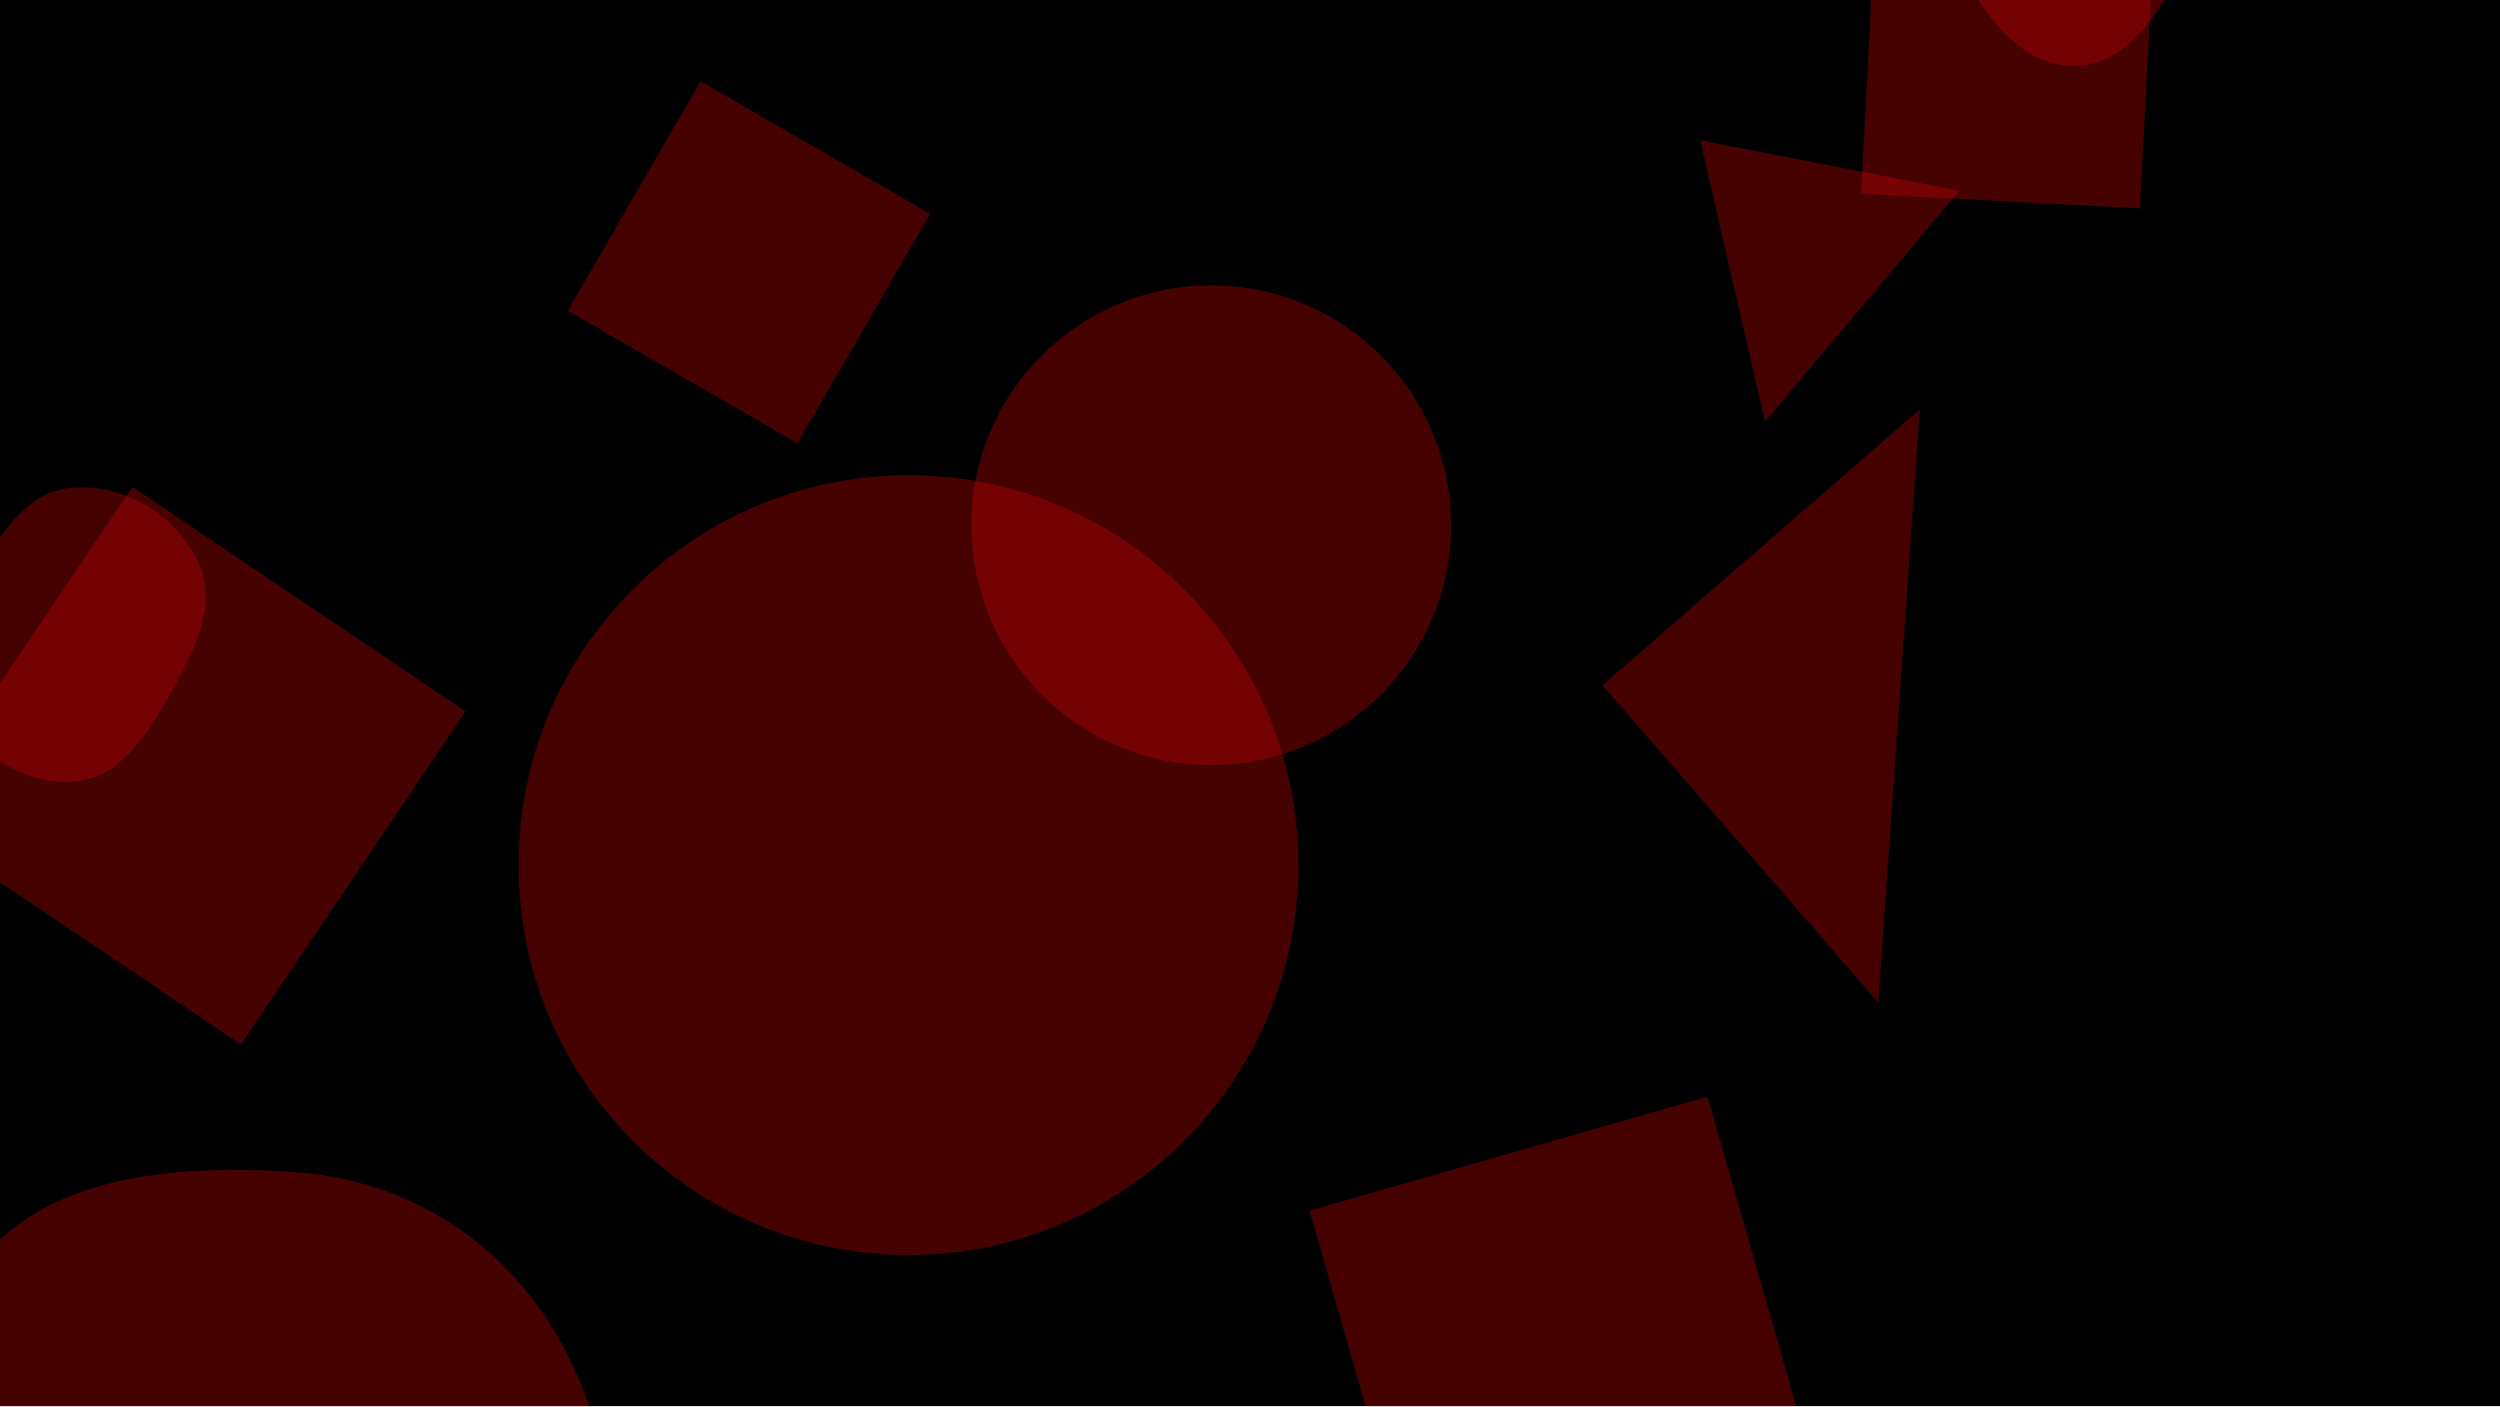
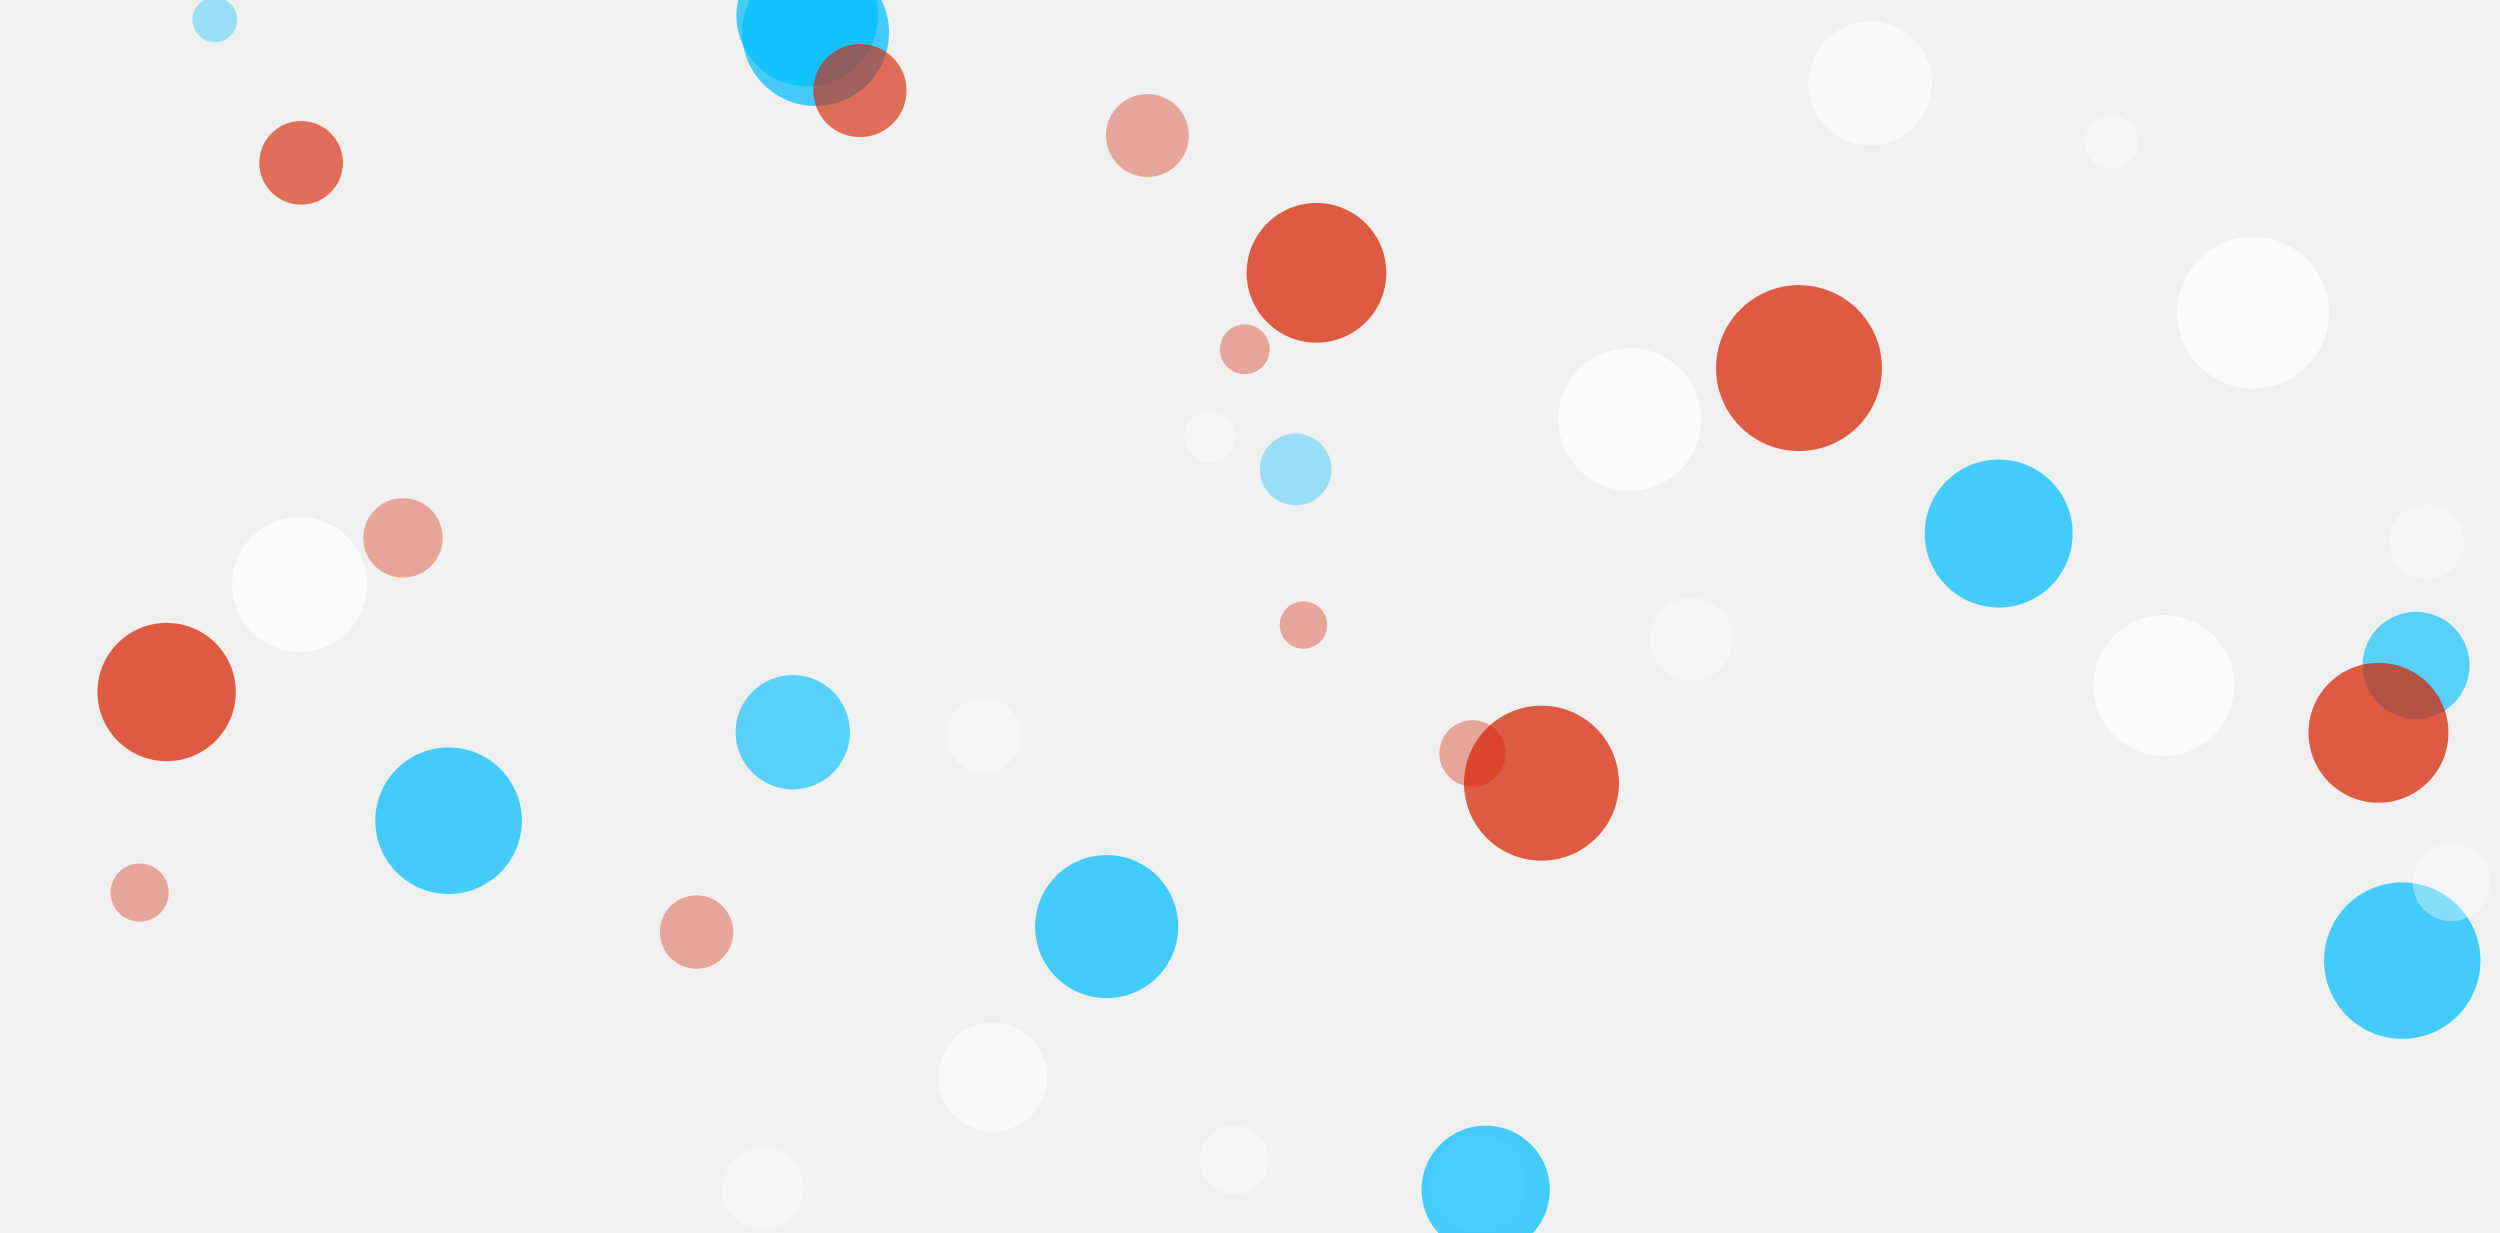
- <svg xmlns="http://www.w3.org/2000/svg" version="1.1" width="3840" height="2160" preserveAspectRatio="none" viewBox="0 0 3840 2160">
-   <g mask="url(&quot;#SvgjsMask1076&quot;)" fill="none">
-     <rect width="3840" height="2160" x="0" y="0" fill="url(#SvgjsLinearGradient1077)" />
-     <path d="M370.002 1604.277L714.986 1092.817 203.526 747.833-141.459 1259.293z" fill="rgba(208, 5, 5, 0.34)" class="triangle-float1" />
-     <path d="M3309.282-108.062L2881.134-130.5 2858.695 297.649 3286.844 320.087z" fill="rgba(208, 5, 5, 0.34)" class="triangle-float1" />
-     <path d="M2711.129 647.623L3009.403 292.84 2611.67 215.528z" fill="rgba(208, 5, 5, 0.34)" class="triangle-float2" />
-     <path d="M3186.408,101.221C3259.504,100.215,3308.165,33.374,3342.369,-31.234C3373.876,-90.748,3387.825,-159.85,3356.052,-219.222C3322.558,-281.811,3257.36,-320.417,3186.408,-322.671C3111.214,-325.059,3033.416,-296.464,2997.012,-230.626C2961.5,-166.401,2986.453,-90.576,3022.831,-26.837C3059.62,37.622,3112.196,102.242,3186.408,101.221" fill="rgba(208, 5, 5, 0.34)" class="triangle-float2" />
-     <path d="M111.775,1200.684C185.983,1196.206,228.307,1124.442,264.802,1059.673C300.34,996.601,335.324,925.67,303.325,860.731C268.316,789.685,190.771,743.404,111.775,749.123C39.865,754.329,-1.392,822.735,-37.092,885.374C-72.289,947.13,-107.321,1016.018,-76.974,1080.296C-42.827,1152.622,31.938,1205.502,111.775,1200.684" fill="rgba(208, 5, 5, 0.34)" class="triangle-float2" />
-     <path d="M1492.11 806.69 a368.32 368.32 0 1 0 736.64 0 a368.32 368.32 0 1 0 -736.64 0z" fill="rgba(208, 5, 5, 0.34)" class="triangle-float3" />
-     <path d="M456.54,2822.263C644.566,2828.946,802.471,2687.33,887.391,2519.44C964.419,2367.151,938.36,2189.545,850.609,2043.172C765.619,1901.404,621.368,1813.141,456.54,1800.761C263.871,1786.29,38.002,1805.983,-55.388,1975.126C-147.232,2141.47,-22.614,2327.961,75.662,2490.588C168.984,2645.017,276.217,2815.854,456.54,2822.263" fill="rgba(208, 5, 5, 0.34)" class="triangle-float2" />
-     <path d="M2797.82 2295.563L2622.588 1684.459 2011.484 1859.69 2186.715 2470.795z" fill="rgba(208, 5, 5, 0.34)" class="triangle-float2" />
-     <path d="M796.65 1328.77 a598.82 598.82 0 1 0 1197.64 0 a598.82 598.82 0 1 0 -1197.64 0z" fill="rgba(208, 5, 5, 0.34)" class="triangle-float2" />
-     <path d="M1076.004 124.904L872.479 477.42 1224.995 680.945 1428.52 328.429z" fill="rgba(208, 5, 5, 0.34)" class="triangle-float2" />
-     <path d="M2461.465 1052.462L2885.04 1539.729 2948.732 628.888z" fill="rgba(208, 5, 5, 0.34)" class="triangle-float2" />
+ <svg xmlns="http://www.w3.org/2000/svg" style="margin:auto;background:#000000;display:block;z-index:1;position:relative" width="1600" height="789" preserveAspectRatio="xMidYMid" viewBox="0 0 1600 789">
+   <g transform="translate(800,394.5) scale(1,1) translate(-800,-394.5)">
+     <defs>
+       <filter id="blur-igwvmb1pau-1" x="-1" y="-1" width="3" height="3">
+         <feGaussianBlur stdDeviation="3" />
+       </filter>
+       <filter id="blur-igwvmb1pau-2" x="-1" y="-1" width="3" height="3">
+         <feGaussianBlur stdDeviation="1.5" />
+       </filter>
+       <filter id="blur-igwvmb1pau-3" x="-1" y="-1" width="3" height="3">
+         <feGaussianBlur stdDeviation="1" />
+       </filter>
+     </defs>
+     <circle cx="1537.442" cy="0" transform="translate(0 614.8091)" r="50.058" fill="#00beff" opacity="0.72">
+       <animateTransform attributeName="transform" type="translate" begin="-3.047s" dur="6.667s" repeatCount="indefinite" keyTimes="0;1" values="0 839.058;0 -50.058" />
+     </circle>
+     <circle cx="1546.275" cy="0" transform="translate(0 425.818)" r="34.241" fill="#00beff" opacity="0.63">
+       <animateTransform attributeName="transform" type="translate" begin="-5.57s" dur="10s" repeatCount="indefinite" keyTimes="0;1" values="0 823.241;0 -34.241" />
+     </circle>
+     <circle cx="445.788" cy="0" transform="translate(0 596.5196)" r="23.503" fill="#d62100" opacity="0.36">
+       <animateTransform attributeName="transform" type="translate" begin="-2.657s" dur="20s" repeatCount="indefinite" keyTimes="0;1" values="0 812.503;0 -23.503" />
+     </circle>
+     <circle cx="257.901" cy="0" transform="translate(0 344.2317)" r="25.432" fill="#d62100" opacity="0.36">
+       <animateTransform attributeName="transform" type="translate" begin="-2.104s" dur="20s" repeatCount="indefinite" keyTimes="0;1" values="0 814.432;0 -25.432" />
+     </circle>
+     <circle cx="790.022" cy="0" transform="translate(0 742.3183)" r="22.055" fill="#ffffff" opacity="0.36">
+       <animateTransform attributeName="transform" type="translate" begin="-4.878s" dur="20s" repeatCount="indefinite" keyTimes="0;1" values="0 811.055;0 -22.055" />
+     </circle>
+     <circle cx="137.5" cy="0" transform="translate(0 12.69115)" r="14.297" fill="#00beff" opacity="0.36">
+       <animateTransform attributeName="transform" type="translate" begin="-18.328s" dur="20s" repeatCount="indefinite" keyTimes="0;1" values="0 803.297;0 -14.297" />
+     </circle>
+     <circle cx="287.09" cy="0" transform="translate(0 525.2603)" r="46.906" fill="#00beff" opacity="0.72">
+       <animateTransform attributeName="transform" type="translate" begin="-3.812s" dur="6.667s" repeatCount="indefinite" keyTimes="0;1" values="0 835.906;0 -46.906" />
+     </circle>
+     <circle cx="516.622" cy="0" transform="translate(0 9.935367)" r="45.294" fill="#00beff" opacity="0.72">
+       <animateTransform attributeName="transform" type="translate" begin="-2.278s" dur="6.667s" repeatCount="indefinite" keyTimes="0;1" values="0 834.294;0 -45.294" />
+     </circle>
+     <circle cx="945.321" cy="0" transform="translate(0 757.406)" r="31.054" fill="#ffffff" opacity="0.63">
+       <animateTransform attributeName="transform" type="translate" begin="-7.351s" dur="10s" repeatCount="indefinite" keyTimes="0;1" values="0 820.054;0 -31.054" />
+     </circle>
+     <circle cx="986.535" cy="0" transform="translate(0 501.2264)" r="49.59" fill="#d62100" opacity="0.72">
+       <animateTransform attributeName="transform" type="translate" begin="-1.961s" dur="6.667s" repeatCount="indefinite" keyTimes="0;1" values="0 838.59;0 -49.59" />
+     </circle>
+     <circle cx="1441.974" cy="0" transform="translate(0 200.145)" r="48.542" fill="#ffffff" opacity="0.72">
+       <animateTransform attributeName="transform" type="translate" begin="-1.227s" dur="6.667s" repeatCount="indefinite" keyTimes="0;1" values="0 837.542;0 -48.542" />
+     </circle>
+     <circle cx="842.543" cy="0" transform="translate(0 174.6031)" r="44.704" fill="#d62100" opacity="0.72">
+       <animateTransform attributeName="transform" type="translate" begin="-5.63s" dur="6.667s" repeatCount="indefinite" keyTimes="0;1" values="0 833.704;0 -44.704" />
+     </circle>
+     <circle cx="106.649" cy="0" transform="translate(0 442.896)" r="44.261" fill="#d62100" opacity="0.72">
+       <animateTransform attributeName="transform" type="translate" begin="-1.807s" dur="6.667s" repeatCount="indefinite" keyTimes="0;1" values="0 833.261;0 -44.261" />
+     </circle>
+     <circle cx="1384.898" cy="0" transform="translate(0 438.7162)" r="45.042" fill="#ffffff" opacity="0.72">
+       <animateTransform attributeName="transform" type="translate" begin="-0.77s" dur="6.667s" repeatCount="indefinite" keyTimes="0;1" values="0 834.042;0 -45.042" />
+     </circle>
+     <circle cx="1082.566" cy="0" transform="translate(0 409.0703)" r="26.469" fill="#ffffff" opacity="0.36">
+       <animateTransform attributeName="transform" type="translate" begin="-13.851s" dur="20s" repeatCount="indefinite" keyTimes="0;1" values="0 815.469;0 -26.469" />
+     </circle>
+     <circle cx="521.957" cy="0" transform="translate(0 20.81481)" r="47.015" fill="#00beff" opacity="0.72">
+       <animateTransform attributeName="transform" type="translate" begin="-0.74s" dur="6.667s" repeatCount="indefinite" keyTimes="0;1" values="0 836.015;0 -47.015" />
+     </circle>
+     <circle cx="488.271" cy="0" transform="translate(0 760.468)" r="26.139" fill="#ffffff" opacity="0.36">
+       <animateTransform attributeName="transform" type="translate" begin="-10.698s" dur="20s" repeatCount="indefinite" keyTimes="0;1" values="0 815.139;0 -26.139" />
+     </circle>
+     <circle cx="796.648" cy="0" transform="translate(0 223.5593)" r="15.931" fill="#d62100" opacity="0.36">
+       <animateTransform attributeName="transform" type="translate" begin="-9.495s" dur="20s" repeatCount="indefinite" keyTimes="0;1" values="0 804.931;0 -15.931" />
+     </circle>
+     <circle cx="507.36" cy="0" transform="translate(0 468.6211)" r="36.589" fill="#00beff" opacity="0.63">
+       <animateTransform attributeName="transform" type="translate" begin="-0.242s" dur="10s" repeatCount="indefinite" keyTimes="0;1" values="0 825.589;0 -36.589" />
+     </circle>
+     <circle cx="191.758" cy="0" transform="translate(0 374.056)" r="43.147" fill="#ffffff" opacity="0.72">
+       <animateTransform attributeName="transform" type="translate" begin="-3.997s" dur="6.667s" repeatCount="indefinite" keyTimes="0;1" values="0 832.147;0 -43.147" />
+     </circle>
+     <circle cx="1196.927" cy="0" transform="translate(0 53.37009)" r="39.586" fill="#ffffff" opacity="0.63">
+       <animateTransform attributeName="transform" type="translate" begin="-5.606s" dur="10s" repeatCount="indefinite" keyTimes="0;1" values="0 828.586;0 -39.586" />
+     </circle>
+     <circle cx="1522.218" cy="0" transform="translate(0 468.9878)" r="44.778" fill="#d62100" opacity="0.72">
+       <animateTransform attributeName="transform" type="translate" begin="-3.773s" dur="6.667s" repeatCount="indefinite" keyTimes="0;1" values="0 833.778;0 -44.778" />
+     </circle>
+     <circle cx="89.348" cy="0" transform="translate(0 571.2609)" r="18.601" fill="#d62100" opacity="0.36">
+       <animateTransform attributeName="transform" type="translate" begin="-12.881s" dur="20s" repeatCount="indefinite" keyTimes="0;1" values="0 807.601;0 -18.601" />
+     </circle>
+     <circle cx="734.35" cy="0" transform="translate(0 86.729)" r="26.534" fill="#d62100" opacity="0.36">
+       <animateTransform attributeName="transform" type="translate" begin="-4.903s" dur="20s" repeatCount="indefinite" keyTimes="0;1" values="0 815.534;0 -26.534" />
+     </circle>
+     <circle cx="635.356" cy="0" transform="translate(0 689.2506)" r="34.86" fill="#ffffff" opacity="0.63">
+       <animateTransform attributeName="transform" type="translate" begin="-8.259s" dur="10s" repeatCount="indefinite" keyTimes="0;1" values="0 823.86;0 -34.86" />
+     </circle>
+     <circle cx="834.201" cy="0" transform="translate(0 400.0345)" r="15.183" fill="#d62100" opacity="0.36">
+       <animateTransform attributeName="transform" type="translate" begin="-0.782s" dur="20s" repeatCount="indefinite" keyTimes="0;1" values="0 804.183;0 -15.183" />
+     </circle>
+     <circle cx="829.21" cy="0" transform="translate(0 300.4297)" r="22.95" fill="#00beff" opacity="0.36">
+       <animateTransform attributeName="transform" type="translate" begin="-18.946s" dur="20s" repeatCount="indefinite" keyTimes="0;1" values="0 811.95;0 -22.95" />
+     </circle>
+     <circle cx="1552.99" cy="0" transform="translate(0 346.6242)" r="23.894" fill="#ffffff" opacity="0.36">
+       <animateTransform attributeName="transform" type="translate" begin="-18.662s" dur="20s" repeatCount="indefinite" keyTimes="0;1" values="0 812.894;0 -23.894" />
+     </circle>
+     <circle cx="774.382" cy="0" transform="translate(0 279.724)" r="16.227" fill="#ffffff" opacity="0.36">
+       <animateTransform attributeName="transform" type="translate" begin="-3.993s" dur="20s" repeatCount="indefinite" keyTimes="0;1" values="0 805.227;0 -16.227" />
+     </circle>
+     <circle cx="1043.025" cy="0" transform="translate(0 268.4887)" r="45.661" fill="#ffffff" opacity="0.72">
+       <animateTransform attributeName="transform" type="translate" begin="-1.746s" dur="6.667s" repeatCount="indefinite" keyTimes="0;1" values="0 834.661;0 -45.661" />
+     </circle>
+     <circle cx="550.326" cy="0" transform="translate(0 57.93957)" r="29.841" fill="#d62100" opacity="0.63">
+       <animateTransform attributeName="transform" type="translate" begin="-0.026s" dur="10s" repeatCount="indefinite" keyTimes="0;1" values="0 818.841;0 -29.841" />
+     </circle>
+     <circle cx="1351.426" cy="0" transform="translate(0 90.99202)" r="17.189" fill="#ffffff" opacity="0.36">
+       <animateTransform attributeName="transform" type="translate" begin="-6.109s" dur="20s" repeatCount="indefinite" keyTimes="0;1" values="0 806.189;0 -17.189" />
+     </circle>
+     <circle cx="192.73" cy="0" transform="translate(0 104.2211)" r="26.763" fill="#d62100" opacity="0.63">
+       <animateTransform attributeName="transform" type="translate" begin="-0.564s" dur="10s" repeatCount="indefinite" keyTimes="0;1" values="0 815.763;0 -26.763" />
+     </circle>
+     <circle cx="629.719" cy="0" transform="translate(0 470.8263)" r="23.745" fill="#ffffff" opacity="0.36">
+       <animateTransform attributeName="transform" type="translate" begin="-11.589s" dur="20s" repeatCount="indefinite" keyTimes="0;1" values="0 812.745;0 -23.745" />
+     </circle>
+     <circle cx="950.83" cy="0" transform="translate(0 761.455)" r="41.039" fill="#00beff" opacity="0.72">
+       <animateTransform attributeName="transform" type="translate" begin="-4.206s" dur="6.667s" repeatCount="indefinite" keyTimes="0;1" values="0 830.039;0 -41.039" />
+     </circle>
+     <circle cx="708.27" cy="0" transform="translate(0 593.0061)" r="45.792" fill="#00beff" opacity="0.72">
+       <animateTransform attributeName="transform" type="translate" begin="-1.901s" dur="6.667s" repeatCount="indefinite" keyTimes="0;1" values="0 834.792;0 -45.792" />
+     </circle>
+     <circle cx="1568.965" cy="0" transform="translate(0 564.6935)" r="24.813" fill="#ffffff" opacity="0.36">
+       <animateTransform attributeName="transform" type="translate" begin="-6.537s" dur="20s" repeatCount="indefinite" keyTimes="0;1" values="0 813.813;0 -24.813" />
+     </circle>
+     <circle cx="942.435" cy="0" transform="translate(0 482.2003)" r="21.244" fill="#d62100" opacity="0.36">
+       <animateTransform attributeName="transform" type="translate" begin="-10.923s" dur="20s" repeatCount="indefinite" keyTimes="0;1" values="0 810.244;0 -21.244" />
+     </circle>
+     <circle cx="1151.351" cy="0" transform="translate(0 235.5841)" r="53.092" fill="#d62100" opacity="0.72">
+       <animateTransform attributeName="transform" type="translate" begin="-0.239s" dur="6.667s" repeatCount="indefinite" keyTimes="0;1" values="0 842.092;0 -53.092" />
+     </circle>
+     <circle cx="1279.162" cy="0" transform="translate(0 341.4608)" r="47.35" fill="#00beff" opacity="0.72">
+       <animateTransform attributeName="transform" type="translate" begin="-3.461s" dur="6.667s" repeatCount="indefinite" keyTimes="0;1" values="0 836.35;0 -47.35" />
+     </circle>
  </g>
-   <defs>
-     <mask id="SvgjsMask1076">
-       <rect width="3840" height="2160" fill="#ffffff" />
-     </mask>
-     <linearGradient x1="100%" y1="50%" x2="0%" y2="50%" gradientUnits="userSpaceOnUse" id="SvgjsLinearGradient1077">
-       <stop stop-color="rgba(0, 0, 0, 1)" offset="0" />
-       <stop stop-color="rgba(0, 0, 0, 1)" offset="1" />
-     </linearGradient>
-     <style>
-             @keyframes float1 {
-                 0%{transform: translate(0, 0)}
-                 50%{transform: translate(-10px, 0)}
-                 100%{transform: translate(0, 0)}
-             }
- 
-             .triangle-float1 {
-                 animation: float1 5s infinite;
-             }
- 
-             @keyframes float2 {
-                 0%{transform: translate(0, 0)}
-                 50%{transform: translate(-5px, -5px)}
-                 100%{transform: translate(0, 0)}
-             }
- 
-             .triangle-float2 {
-                 animation: float2 4s infinite;
-             }
- 
-             @keyframes float3 {
-                 0%{transform: translate(0, 0)}
-                 50%{transform: translate(0, -10px)}
-                 100%{transform: translate(0, 0)}
-             }
- 
-             .triangle-float3 {
-                 animation: float3 6s infinite;
-             }
-         </style>
-   </defs>
</svg>
